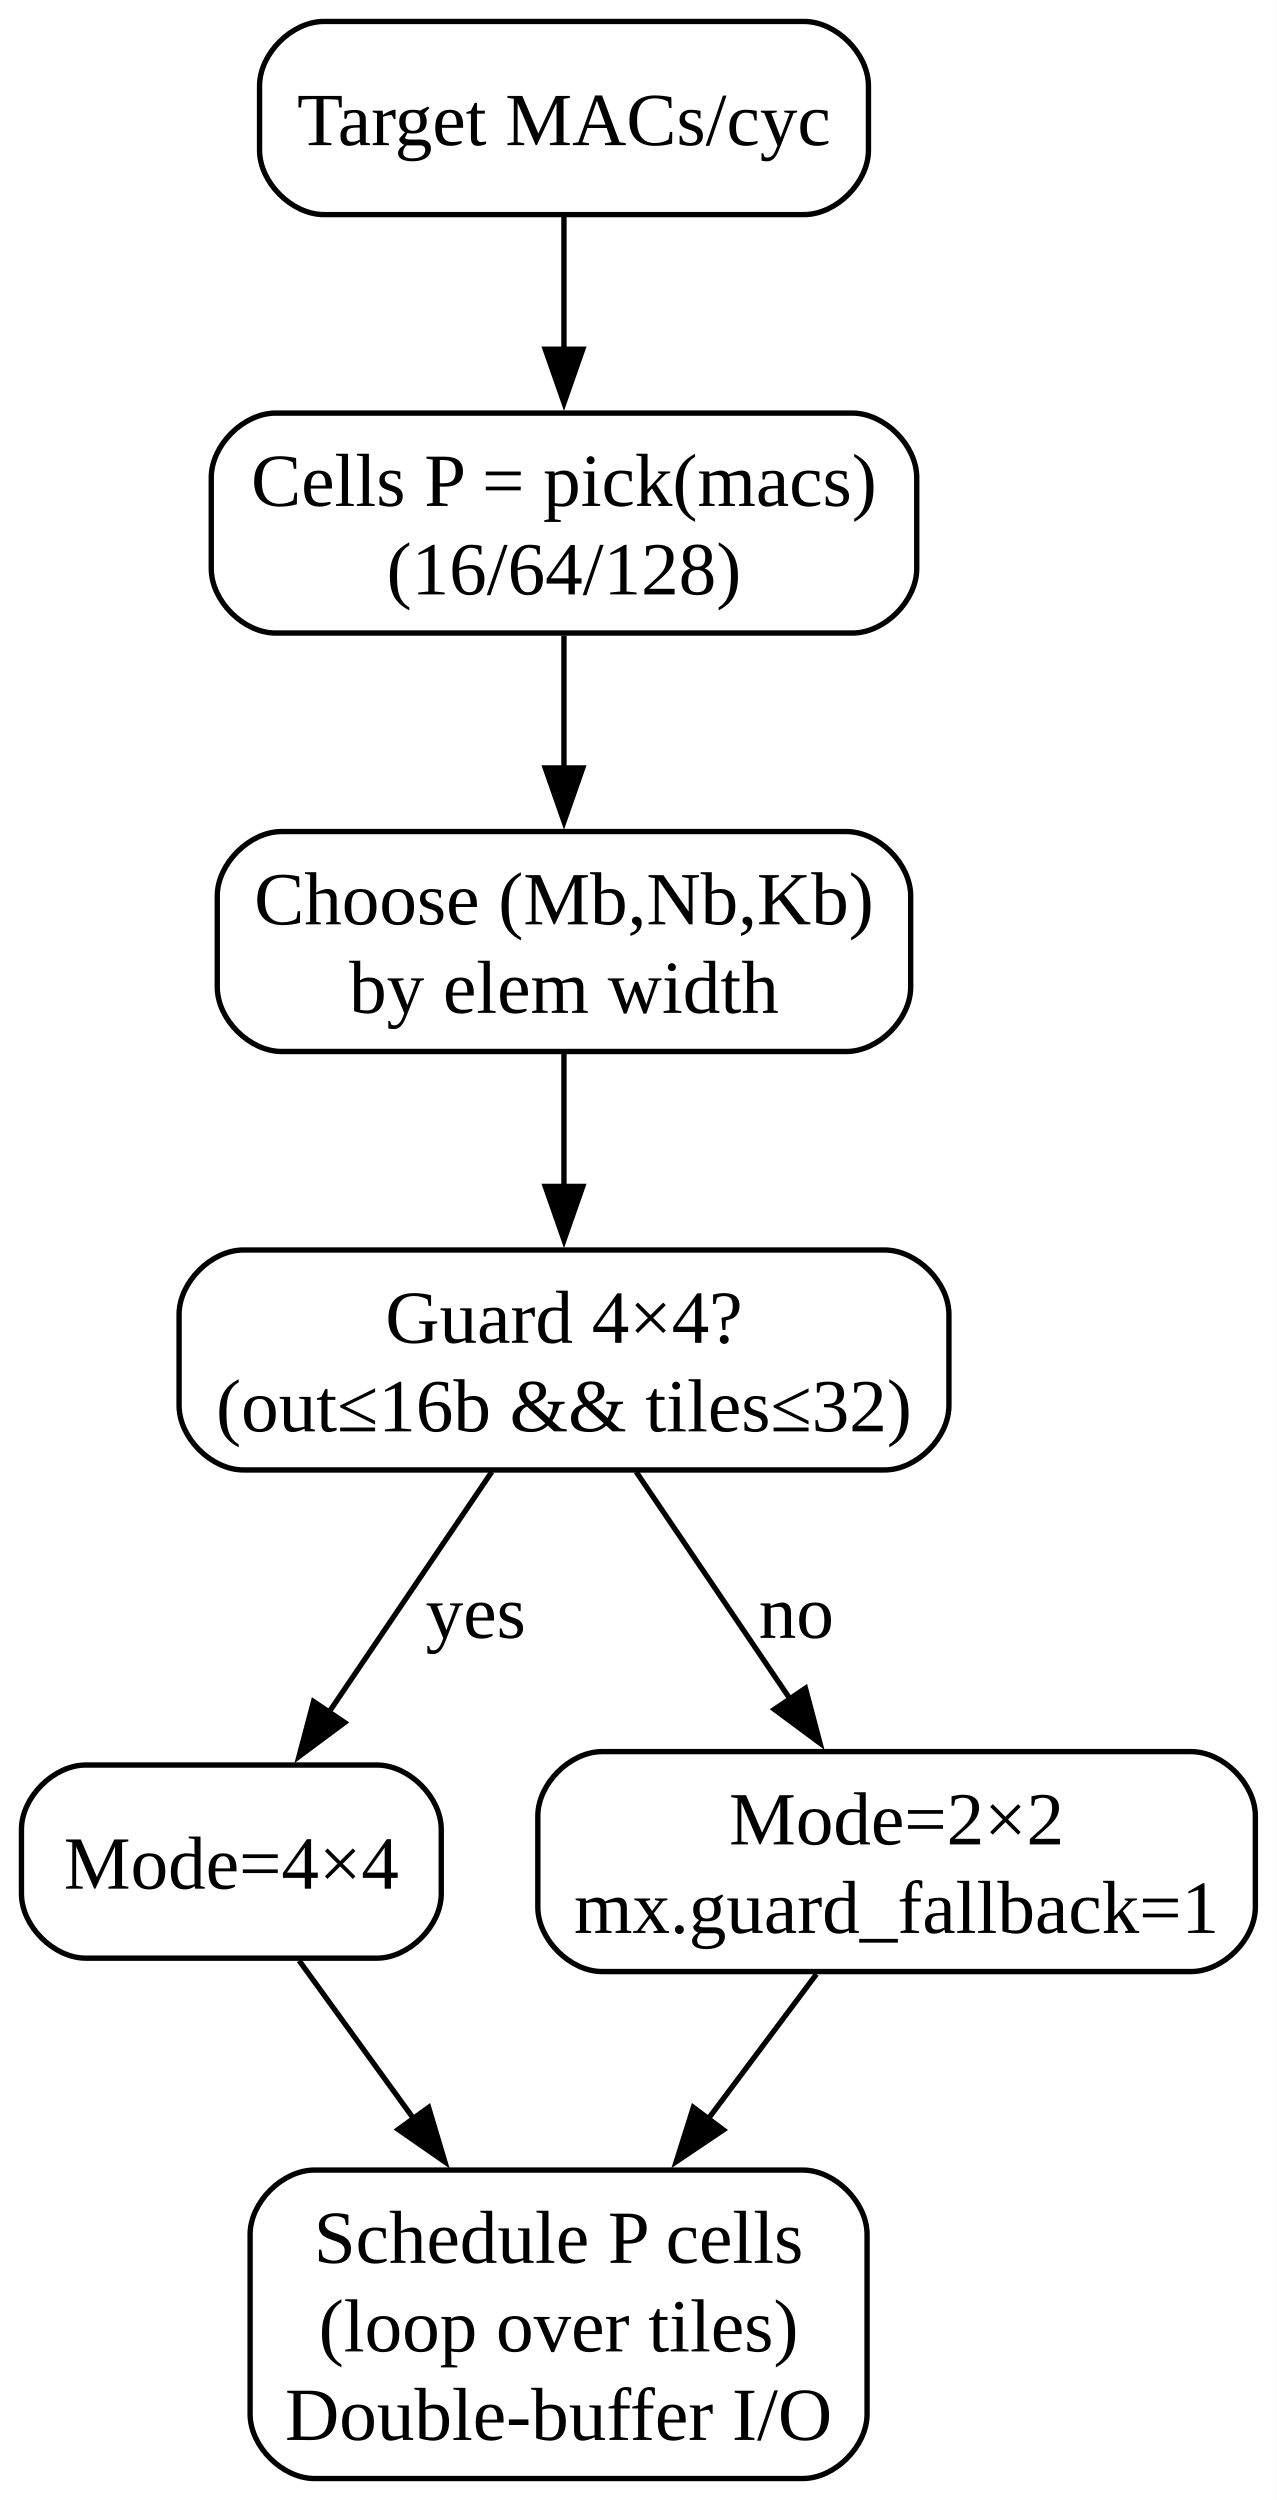
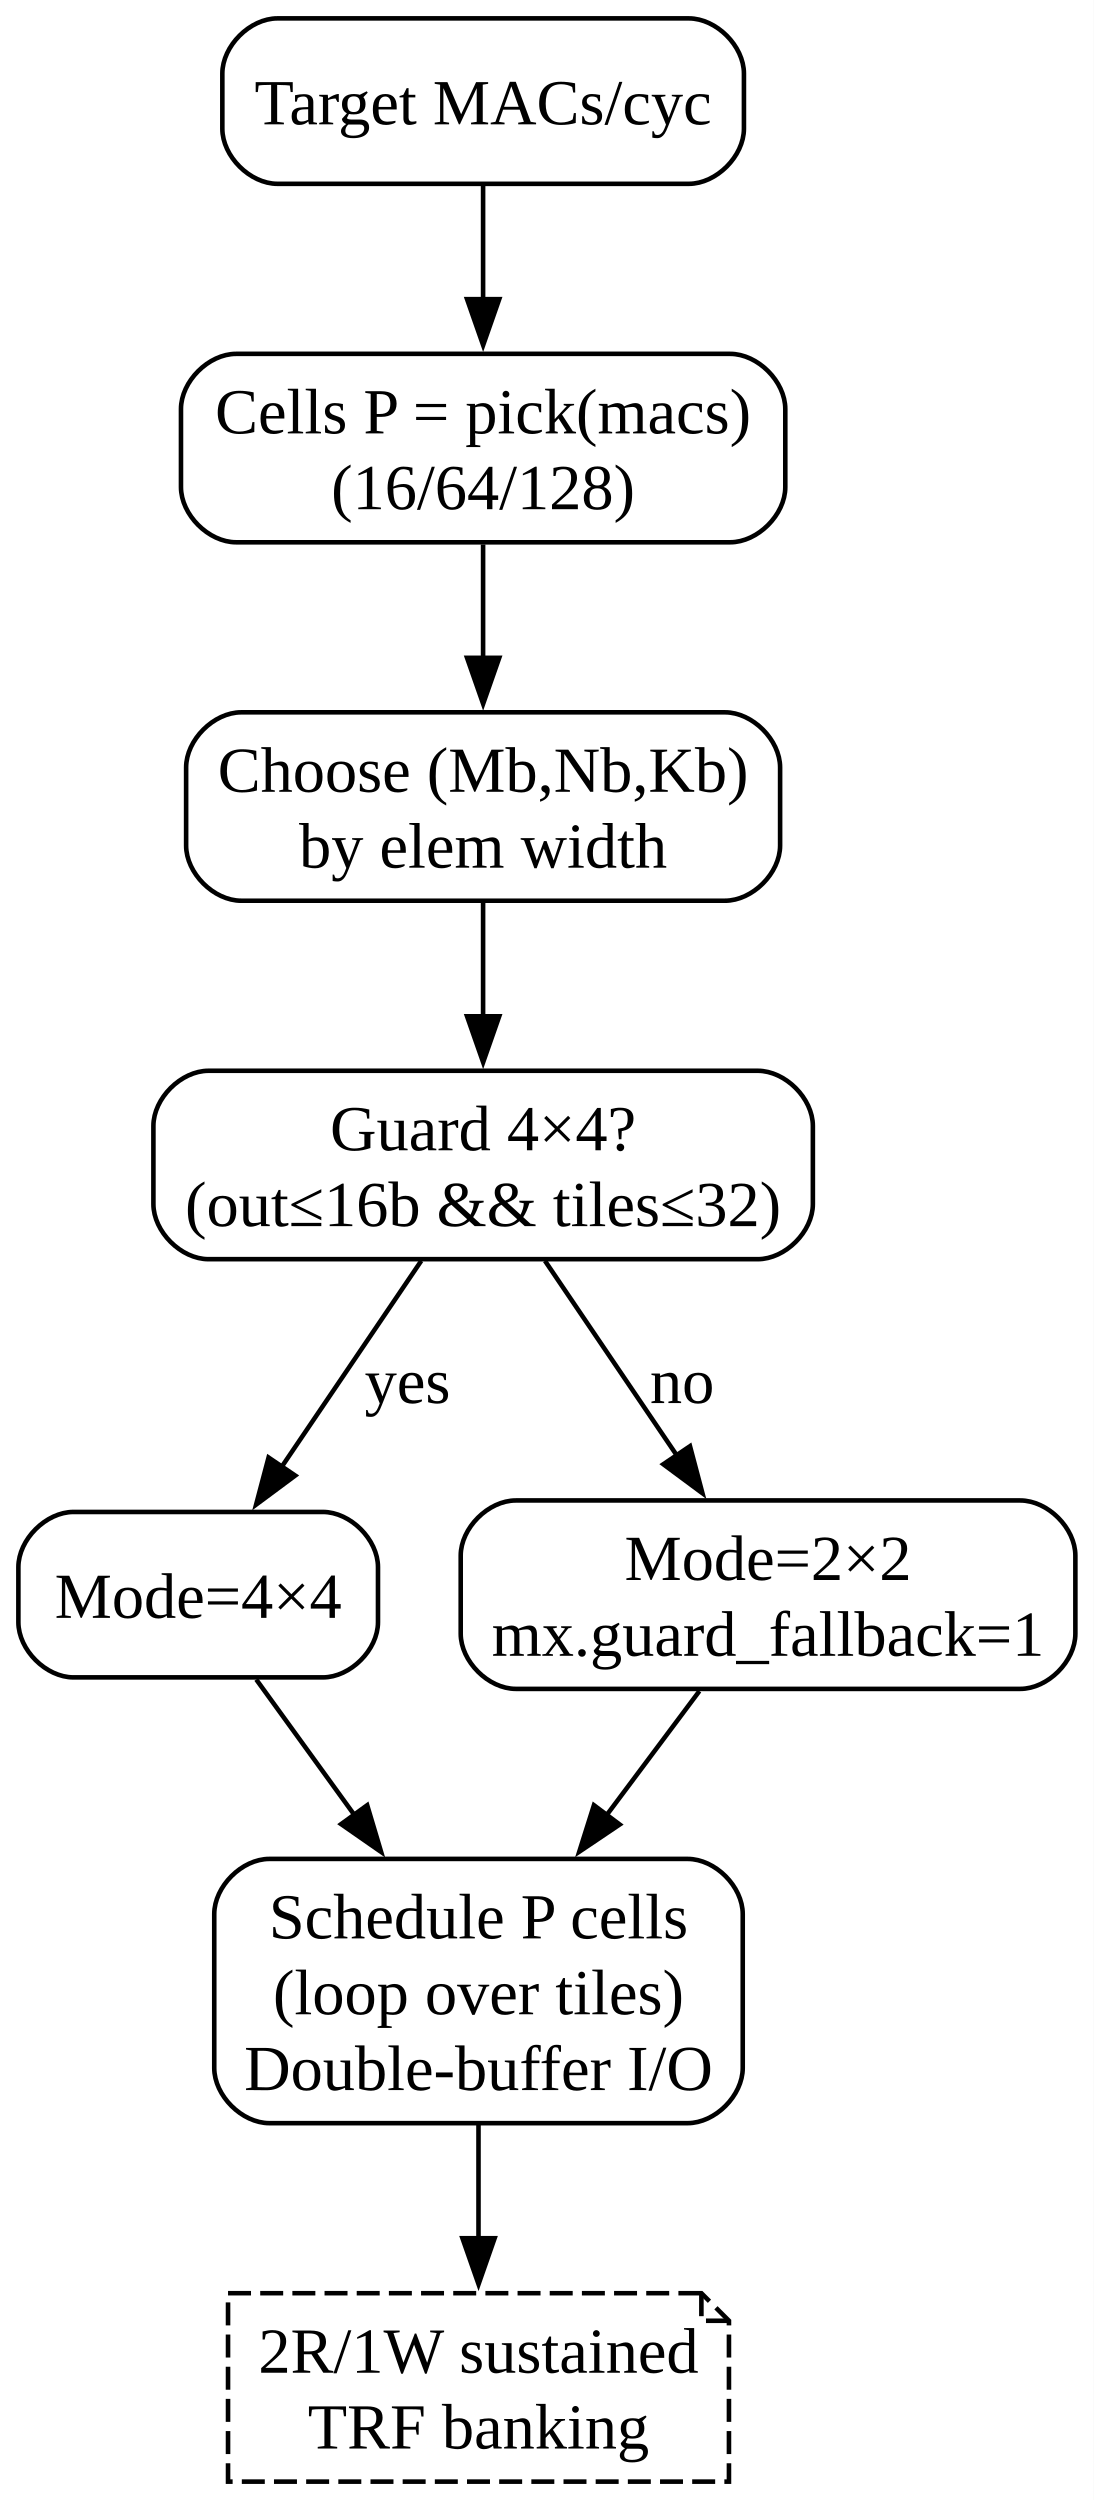
- <svg xmlns="http://www.w3.org/2000/svg" width="238pt" height="466pt" viewBox="0.00 0.00 238.00 466.00">
-   <g id="graph0" class="graph" transform="scale(1 1) rotate(0) translate(4 462)">
-     <polygon fill="white" stroke="none" points="-4,4 -4,-462 234,-462 234,4 -4,4" />
+ <svg xmlns="http://www.w3.org/2000/svg" width="238pt" height="544pt" viewBox="0.00 0.00 238.00 544.00">
+   <g id="graph0" class="graph" transform="scale(1 1) rotate(0) translate(4 540)">
+     <polygon fill="white" stroke="none" points="-4,4 -4,-540 234,-540 234,4 -4,4" />
    <g id="node1" class="node">
-       <path fill="none" stroke="black" d="M145.88,-458C145.88,-458 56.38,-458 56.38,-458 50.38,-458 44.38,-452 44.38,-446 44.38,-446 44.38,-434 44.38,-434 44.38,-428 50.38,-422 56.38,-422 56.38,-422 145.88,-422 145.88,-422 151.88,-422 157.88,-428 157.88,-434 157.88,-434 157.88,-446 157.88,-446 157.88,-452 151.88,-458 145.88,-458" />
-       <text xml:space="preserve" text-anchor="middle" x="101.12" y="-434.95" font-family="Times New Roman,serif" font-size="14.00">Target MACs/cyc</text>
+       <path fill="none" stroke="black" d="M145.88,-536C145.88,-536 56.38,-536 56.38,-536 50.38,-536 44.38,-530 44.38,-524 44.38,-524 44.38,-512 44.38,-512 44.38,-506 50.38,-500 56.38,-500 56.38,-500 145.88,-500 145.88,-500 151.88,-500 157.88,-506 157.88,-512 157.88,-512 157.88,-524 157.88,-524 157.88,-530 151.88,-536 145.88,-536" />
+       <text xml:space="preserve" text-anchor="middle" x="101.12" y="-512.95" font-family="Times New Roman,serif" font-size="14.00">Target MACs/cyc</text>
    </g>
    <g id="node2" class="node">
-       <path fill="none" stroke="black" d="M154.88,-385C154.88,-385 47.38,-385 47.38,-385 41.38,-385 35.38,-379 35.38,-373 35.38,-373 35.38,-356 35.38,-356 35.38,-350 41.38,-344 47.38,-344 47.38,-344 154.88,-344 154.88,-344 160.88,-344 166.88,-350 166.88,-356 166.88,-356 166.88,-373 166.88,-373 166.88,-379 160.88,-385 154.88,-385" />
-       <text xml:space="preserve" text-anchor="middle" x="101.12" y="-367.7" font-family="Times New Roman,serif" font-size="14.00">Cells P = pick(macs)</text>
-       <text xml:space="preserve" text-anchor="middle" x="101.12" y="-351.2" font-family="Times New Roman,serif" font-size="14.00">(16/64/128)</text>
+       <path fill="none" stroke="black" d="M154.88,-463C154.88,-463 47.38,-463 47.38,-463 41.38,-463 35.38,-457 35.38,-451 35.38,-451 35.38,-434 35.38,-434 35.38,-428 41.38,-422 47.38,-422 47.38,-422 154.88,-422 154.88,-422 160.88,-422 166.88,-428 166.88,-434 166.88,-434 166.88,-451 166.88,-451 166.88,-457 160.88,-463 154.88,-463" />
+       <text xml:space="preserve" text-anchor="middle" x="101.12" y="-445.7" font-family="Times New Roman,serif" font-size="14.00">Cells P = pick(macs)</text>
+       <text xml:space="preserve" text-anchor="middle" x="101.12" y="-429.2" font-family="Times New Roman,serif" font-size="14.00">(16/64/128)</text>
    </g>
    <g id="edge1" class="edge">
-       <path fill="none" stroke="black" d="M101.12,-421.58C101.12,-414.2 101.12,-405.35 101.12,-396.9" />
-       <polygon fill="black" stroke="black" points="104.63,-396.9 101.13,-386.9 97.63,-396.9 104.63,-396.9" />
+       <path fill="none" stroke="black" d="M101.12,-499.58C101.12,-492.2 101.12,-483.35 101.12,-474.9" />
+       <polygon fill="black" stroke="black" points="104.63,-474.9 101.13,-464.9 97.63,-474.9 104.63,-474.9" />
    </g>
    <g id="node3" class="node">
-       <path fill="none" stroke="black" d="M153.75,-307C153.75,-307 48.5,-307 48.5,-307 42.5,-307 36.5,-301 36.5,-295 36.5,-295 36.5,-278 36.5,-278 36.5,-272 42.5,-266 48.5,-266 48.5,-266 153.75,-266 153.75,-266 159.75,-266 165.75,-272 165.75,-278 165.75,-278 165.75,-295 165.75,-295 165.75,-301 159.75,-307 153.75,-307" />
-       <text xml:space="preserve" text-anchor="middle" x="101.12" y="-289.7" font-family="Times New Roman,serif" font-size="14.00">Choose (Mb,Nb,Kb)</text>
-       <text xml:space="preserve" text-anchor="middle" x="101.12" y="-273.2" font-family="Times New Roman,serif" font-size="14.00">by elem width</text>
+       <path fill="none" stroke="black" d="M153.75,-385C153.75,-385 48.5,-385 48.5,-385 42.5,-385 36.5,-379 36.5,-373 36.5,-373 36.5,-356 36.5,-356 36.5,-350 42.5,-344 48.5,-344 48.5,-344 153.75,-344 153.75,-344 159.75,-344 165.75,-350 165.75,-356 165.75,-356 165.75,-373 165.75,-373 165.75,-379 159.75,-385 153.75,-385" />
+       <text xml:space="preserve" text-anchor="middle" x="101.12" y="-367.7" font-family="Times New Roman,serif" font-size="14.00">Choose (Mb,Nb,Kb)</text>
+       <text xml:space="preserve" text-anchor="middle" x="101.12" y="-351.2" font-family="Times New Roman,serif" font-size="14.00">by elem width</text>
    </g>
    <g id="edge2" class="edge">
+       <path fill="none" stroke="black" d="M101.12,-421.53C101.12,-413.94 101.12,-405.1 101.12,-396.71" />
+       <polygon fill="black" stroke="black" points="104.63,-396.85 101.13,-386.85 97.63,-396.85 104.63,-396.85" />
+     </g>
+     <g id="node4" class="node">
+       <path fill="none" stroke="black" d="M160.88,-307C160.88,-307 41.38,-307 41.38,-307 35.38,-307 29.38,-301 29.38,-295 29.38,-295 29.38,-278 29.38,-278 29.38,-272 35.38,-266 41.38,-266 41.38,-266 160.88,-266 160.88,-266 166.88,-266 172.88,-272 172.88,-278 172.88,-278 172.88,-295 172.88,-295 172.88,-301 166.88,-307 160.88,-307" />
+       <text xml:space="preserve" text-anchor="middle" x="101.12" y="-289.7" font-family="Times New Roman,serif" font-size="14.00">Guard 4×4?</text>
+       <text xml:space="preserve" text-anchor="middle" x="101.12" y="-273.2" font-family="Times New Roman,serif" font-size="14.00">(out≤16b &amp;&amp; tiles≤32)</text>
+     </g>
+     <g id="edge3" class="edge">
      <path fill="none" stroke="black" d="M101.12,-343.53C101.12,-335.94 101.12,-327.1 101.12,-318.71" />
      <polygon fill="black" stroke="black" points="104.63,-318.85 101.13,-308.85 97.63,-318.85 104.63,-318.85" />
    </g>
-     <g id="node4" class="node">
-       <path fill="none" stroke="black" d="M160.88,-229C160.88,-229 41.38,-229 41.38,-229 35.38,-229 29.38,-223 29.38,-217 29.38,-217 29.38,-200 29.38,-200 29.38,-194 35.38,-188 41.38,-188 41.38,-188 160.88,-188 160.88,-188 166.88,-188 172.88,-194 172.88,-200 172.88,-200 172.88,-217 172.88,-217 172.88,-223 166.88,-229 160.88,-229" />
-       <text xml:space="preserve" text-anchor="middle" x="101.12" y="-211.7" font-family="Times New Roman,serif" font-size="14.00">Guard 4×4?</text>
-       <text xml:space="preserve" text-anchor="middle" x="101.12" y="-195.2" font-family="Times New Roman,serif" font-size="14.00">(out≤16b &amp;&amp; tiles≤32)</text>
-     </g>
-     <g id="edge3" class="edge">
-       <path fill="none" stroke="black" d="M101.12,-265.53C101.12,-257.94 101.12,-249.1 101.12,-240.71" />
-       <polygon fill="black" stroke="black" points="104.63,-240.85 101.13,-230.85 97.63,-240.85 104.63,-240.85" />
-     </g>
    <g id="node5" class="node">
-       <path fill="none" stroke="black" d="M66.25,-133C66.25,-133 12,-133 12,-133 6,-133 0,-127 0,-121 0,-121 0,-109 0,-109 0,-103 6,-97 12,-97 12,-97 66.25,-97 66.25,-97 72.25,-97 78.25,-103 78.25,-109 78.25,-109 78.25,-121 78.25,-121 78.25,-127 72.25,-133 66.25,-133" />
-       <text xml:space="preserve" text-anchor="middle" x="39.12" y="-109.95" font-family="Times New Roman,serif" font-size="14.00">Mode=4×4</text>
+       <path fill="none" stroke="black" d="M66.25,-211C66.25,-211 12,-211 12,-211 6,-211 0,-205 0,-199 0,-199 0,-187 0,-187 0,-181 6,-175 12,-175 12,-175 66.25,-175 66.25,-175 72.25,-175 78.25,-181 78.25,-187 78.25,-187 78.25,-199 78.25,-199 78.25,-205 72.25,-211 66.25,-211" />
+       <text xml:space="preserve" text-anchor="middle" x="39.12" y="-187.95" font-family="Times New Roman,serif" font-size="14.00">Mode=4×4</text>
    </g>
    <g id="edge4" class="edge">
-       <path fill="none" stroke="black" d="M87.67,-187.65C78.76,-174.49 66.96,-157.08 57.23,-142.72" />
-       <polygon fill="black" stroke="black" points="60.24,-140.92 51.73,-134.6 54.44,-144.84 60.24,-140.92" />
-       <text xml:space="preserve" text-anchor="middle" x="84.68" y="-156.7" font-family="Times New Roman,serif" font-size="14.00">yes</text>
+       <path fill="none" stroke="black" d="M87.67,-265.65C78.76,-252.49 66.96,-235.08 57.23,-220.72" />
+       <polygon fill="black" stroke="black" points="60.24,-218.92 51.73,-212.6 54.44,-222.84 60.24,-218.92" />
+       <text xml:space="preserve" text-anchor="middle" x="84.68" y="-234.7" font-family="Times New Roman,serif" font-size="14.00">yes</text>
    </g>
    <g id="node6" class="node">
-       <path fill="none" stroke="black" d="M218,-135.5C218,-135.5 108.25,-135.5 108.25,-135.5 102.25,-135.5 96.25,-129.5 96.25,-123.5 96.25,-123.5 96.25,-106.5 96.25,-106.5 96.25,-100.5 102.25,-94.5 108.25,-94.5 108.25,-94.5 218,-94.5 218,-94.5 224,-94.5 230,-100.5 230,-106.5 230,-106.5 230,-123.5 230,-123.5 230,-129.5 224,-135.5 218,-135.5" />
-       <text xml:space="preserve" text-anchor="middle" x="163.12" y="-118.2" font-family="Times New Roman,serif" font-size="14.00">Mode=2×2</text>
-       <text xml:space="preserve" text-anchor="middle" x="163.12" y="-101.7" font-family="Times New Roman,serif" font-size="14.00">mx.guard_fallback=1</text>
+       <path fill="none" stroke="black" d="M218,-213.5C218,-213.5 108.25,-213.5 108.25,-213.5 102.25,-213.5 96.25,-207.5 96.25,-201.5 96.25,-201.5 96.25,-184.5 96.25,-184.5 96.25,-178.5 102.25,-172.5 108.25,-172.5 108.25,-172.5 218,-172.5 218,-172.5 224,-172.5 230,-178.5 230,-184.5 230,-184.5 230,-201.5 230,-201.5 230,-207.5 224,-213.5 218,-213.5" />
+       <text xml:space="preserve" text-anchor="middle" x="163.12" y="-196.2" font-family="Times New Roman,serif" font-size="14.00">Mode=2×2</text>
+       <text xml:space="preserve" text-anchor="middle" x="163.12" y="-179.7" font-family="Times New Roman,serif" font-size="14.00">mx.guard_fallback=1</text>
    </g>
    <g id="edge5" class="edge">
-       <path fill="none" stroke="black" d="M114.58,-187.65C123.03,-175.18 134.07,-158.88 143.49,-144.98" />
-       <polygon fill="black" stroke="black" points="146.14,-147.31 148.85,-137.07 140.34,-143.38 146.14,-147.31" />
-       <text xml:space="preserve" text-anchor="middle" x="144.43" y="-156.7" font-family="Times New Roman,serif" font-size="14.00">no</text>
+       <path fill="none" stroke="black" d="M114.58,-265.65C123.03,-253.18 134.07,-236.88 143.49,-222.98" />
+       <polygon fill="black" stroke="black" points="146.14,-225.31 148.85,-215.07 140.34,-221.38 146.14,-225.31" />
+       <text xml:space="preserve" text-anchor="middle" x="144.43" y="-234.7" font-family="Times New Roman,serif" font-size="14.00">no</text>
    </g>
    <g id="node7" class="node">
-       <path fill="none" stroke="black" d="M145.62,-57.5C145.62,-57.5 54.62,-57.5 54.62,-57.5 48.62,-57.5 42.62,-51.5 42.62,-45.5 42.62,-45.5 42.62,-12 42.62,-12 42.62,-6 48.62,0 54.62,0 54.62,0 145.62,0 145.62,0 151.62,0 157.62,-6 157.62,-12 157.62,-12 157.62,-45.5 157.62,-45.5 157.62,-51.5 151.62,-57.5 145.62,-57.5" />
-       <text xml:space="preserve" text-anchor="middle" x="100.12" y="-40.2" font-family="Times New Roman,serif" font-size="14.00">Schedule P cells</text>
-       <text xml:space="preserve" text-anchor="middle" x="100.12" y="-23.7" font-family="Times New Roman,serif" font-size="14.00">(loop over tiles)</text>
-       <text xml:space="preserve" text-anchor="middle" x="100.12" y="-7.2" font-family="Times New Roman,serif" font-size="14.00">Double-buffer I/O</text>
+       <path fill="none" stroke="black" d="M145.62,-135.5C145.62,-135.5 54.62,-135.5 54.62,-135.5 48.62,-135.5 42.62,-129.5 42.62,-123.5 42.62,-123.5 42.62,-90 42.62,-90 42.62,-84 48.62,-78 54.62,-78 54.62,-78 145.62,-78 145.62,-78 151.62,-78 157.62,-84 157.62,-90 157.62,-90 157.62,-123.5 157.62,-123.5 157.62,-129.5 151.62,-135.5 145.62,-135.5" />
+       <text xml:space="preserve" text-anchor="middle" x="100.12" y="-118.2" font-family="Times New Roman,serif" font-size="14.00">Schedule P cells</text>
+       <text xml:space="preserve" text-anchor="middle" x="100.12" y="-101.7" font-family="Times New Roman,serif" font-size="14.00">(loop over tiles)</text>
+       <text xml:space="preserve" text-anchor="middle" x="100.12" y="-85.2" font-family="Times New Roman,serif" font-size="14.00">Double-buffer I/O</text>
    </g>
    <g id="edge6" class="edge">
-       <path fill="none" stroke="black" d="M51.76,-96.54C57.96,-87.98 65.68,-77.32 73.12,-67.05" />
-       <polygon fill="black" stroke="black" points="75.9,-69.18 78.93,-59.02 70.23,-65.07 75.9,-69.18" />
+       <path fill="none" stroke="black" d="M51.76,-174.54C57.96,-165.98 65.68,-155.32 73.12,-145.05" />
+       <polygon fill="black" stroke="black" points="75.9,-147.18 78.93,-137.02 70.23,-143.07 75.9,-147.18" />
    </g>
    <g id="edge7" class="edge">
-       <path fill="none" stroke="black" d="M148.19,-94.03C142.14,-85.93 134.93,-76.3 127.97,-66.99" />
-       <polygon fill="black" stroke="black" points="130.84,-64.99 122.05,-59.07 125.24,-69.18 130.84,-64.99" />
+       <path fill="none" stroke="black" d="M148.19,-172.03C142.14,-163.93 134.93,-154.3 127.97,-144.99" />
+       <polygon fill="black" stroke="black" points="130.84,-142.99 122.05,-137.07 125.24,-147.18 130.84,-142.99" />
+     </g>
+     <g id="node8" class="node">
+       <polygon fill="none" stroke="black" stroke-dasharray="5,2" points="148.62,-41 45.62,-41 45.62,0 154.62,0 154.62,-35 148.62,-41" />
+       <polyline fill="none" stroke="black" stroke-dasharray="5,2" points="148.62,-41 148.62,-35" />
+       <polyline fill="none" stroke="black" stroke-dasharray="5,2" points="154.62,-35 148.62,-35" />
+       <text xml:space="preserve" text-anchor="middle" x="100.12" y="-23.7" font-family="Times New Roman,serif" font-size="14.00">2R/1W sustained</text>
+       <text xml:space="preserve" text-anchor="middle" x="100.12" y="-7.2" font-family="Times New Roman,serif" font-size="14.00">TRF banking</text>
+     </g>
+     <g id="edge8" class="edge">
+       <path fill="none" stroke="black" d="M100.12,-77.7C100.12,-69.72 100.12,-60.98 100.12,-52.83" />
+       <polygon fill="black" stroke="black" points="103.63,-52.96 100.13,-42.96 96.63,-52.96 103.63,-52.96" />
    </g>
  </g>
</svg>
